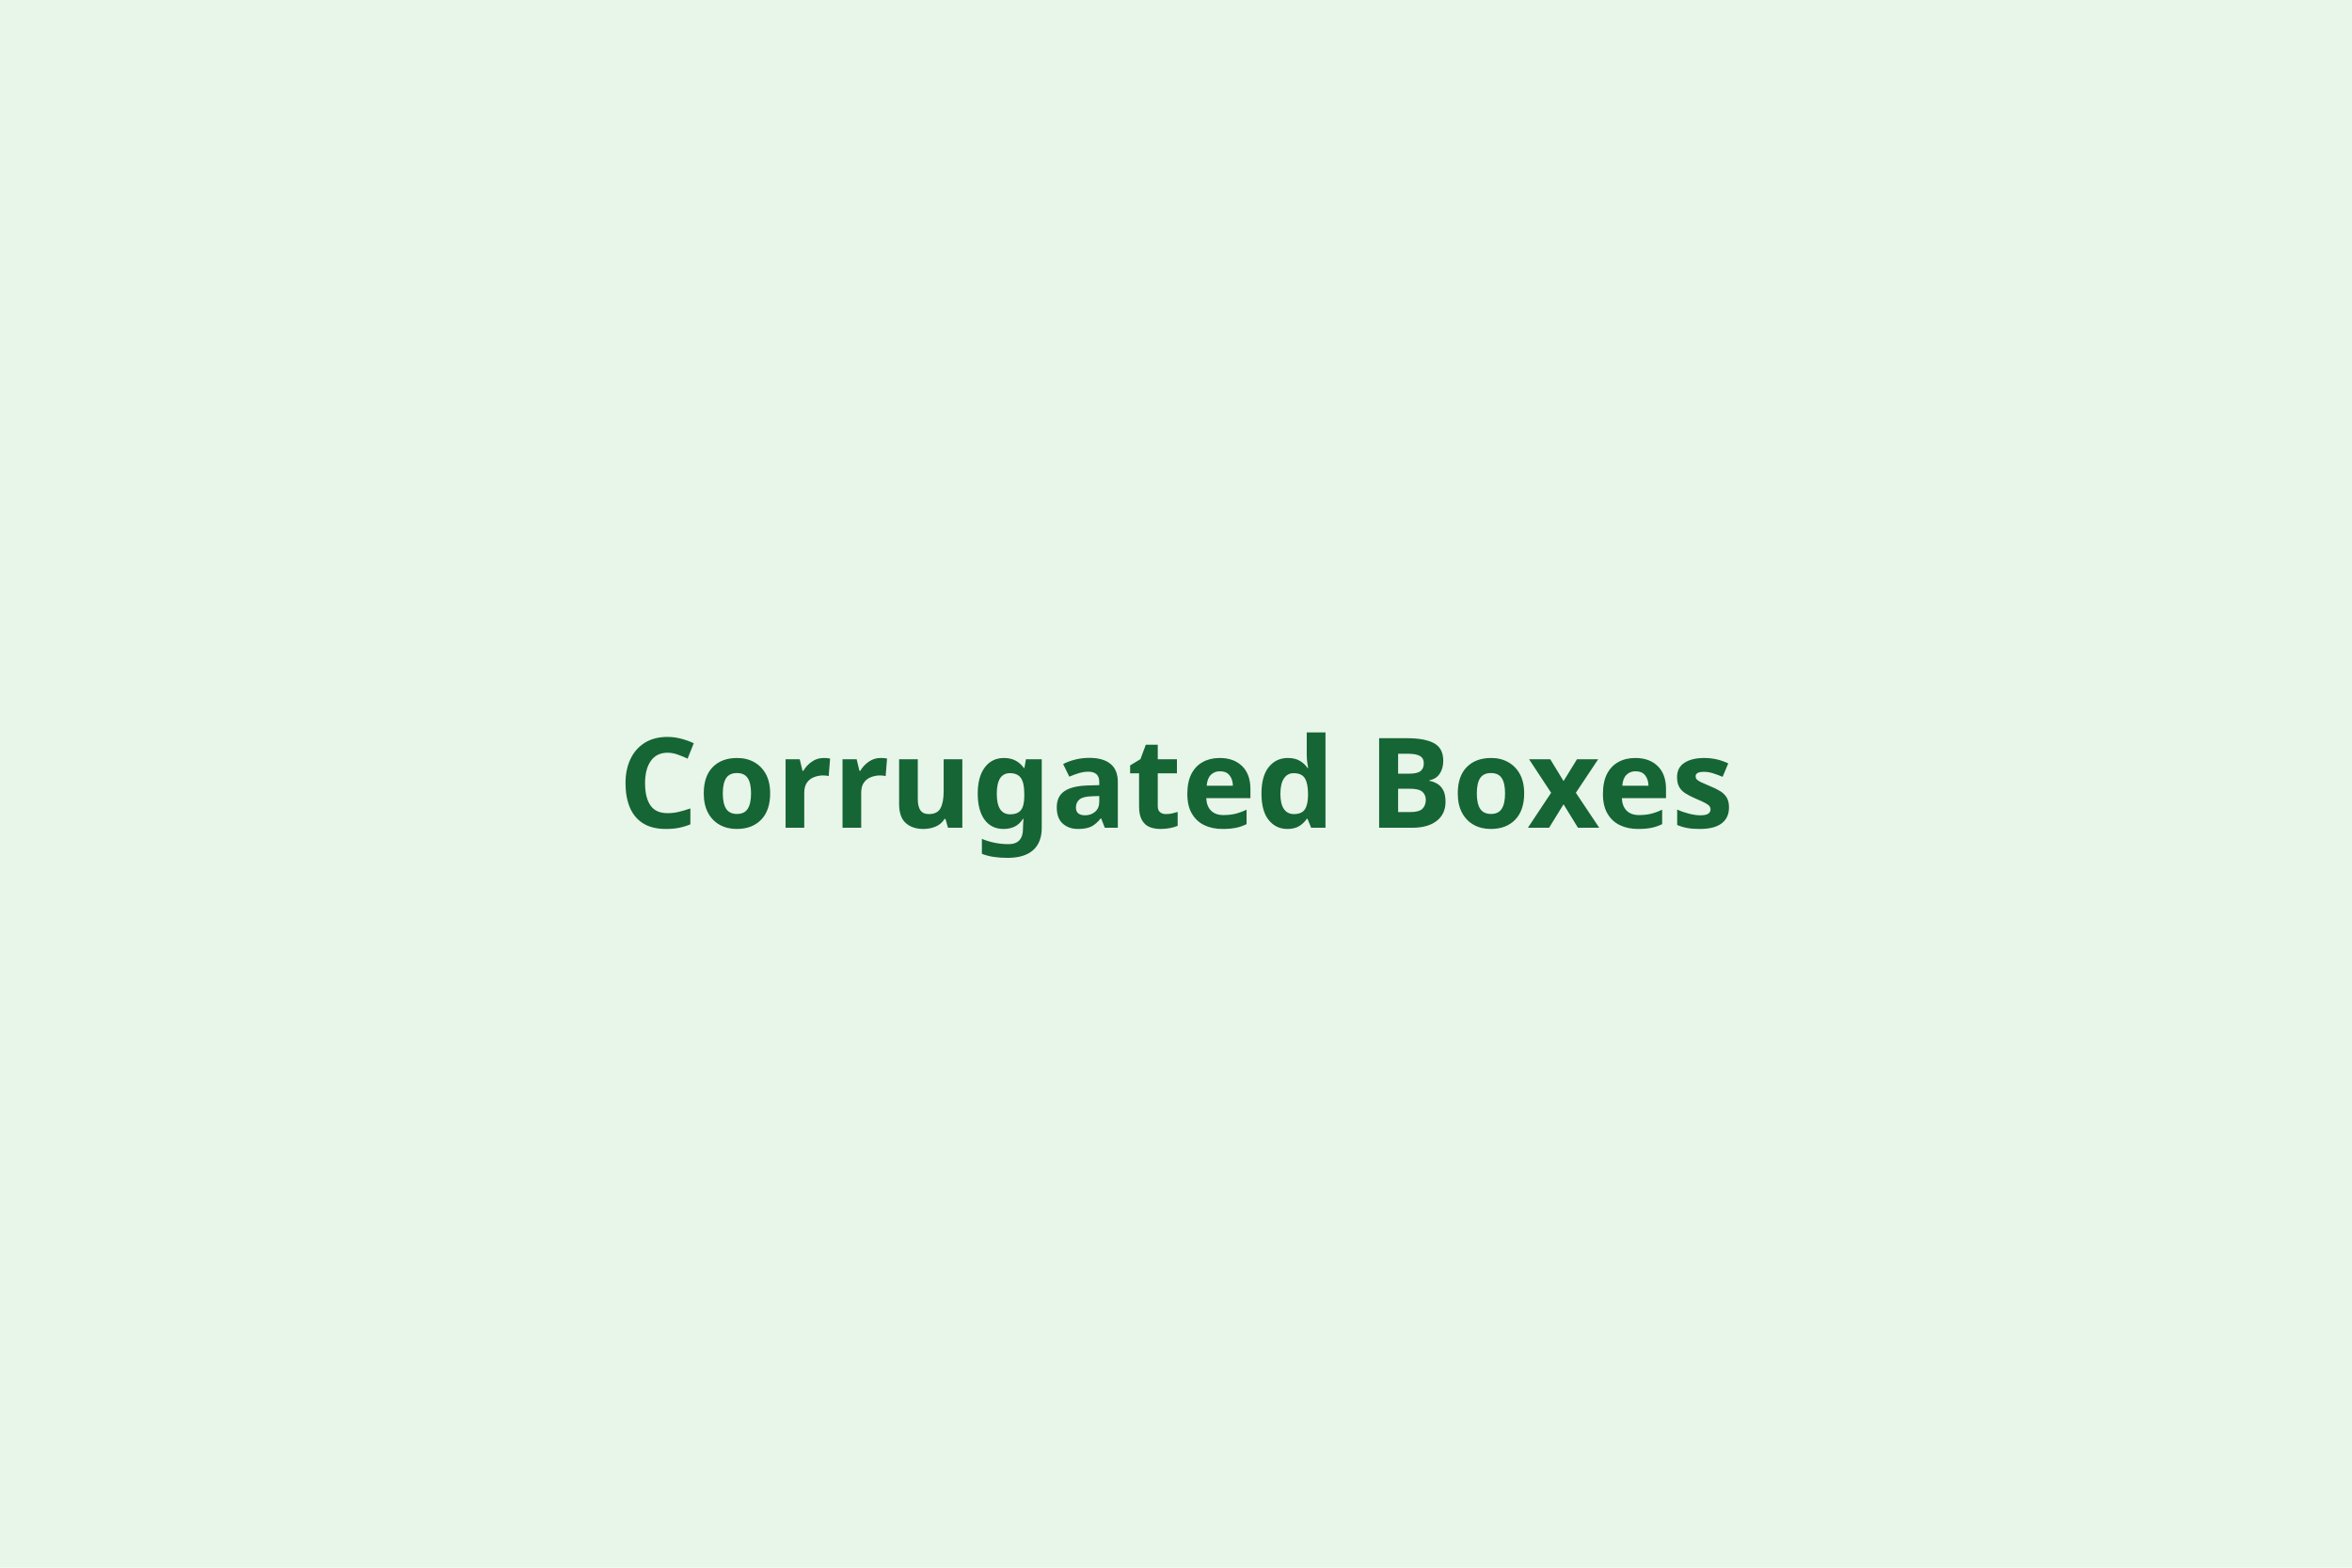
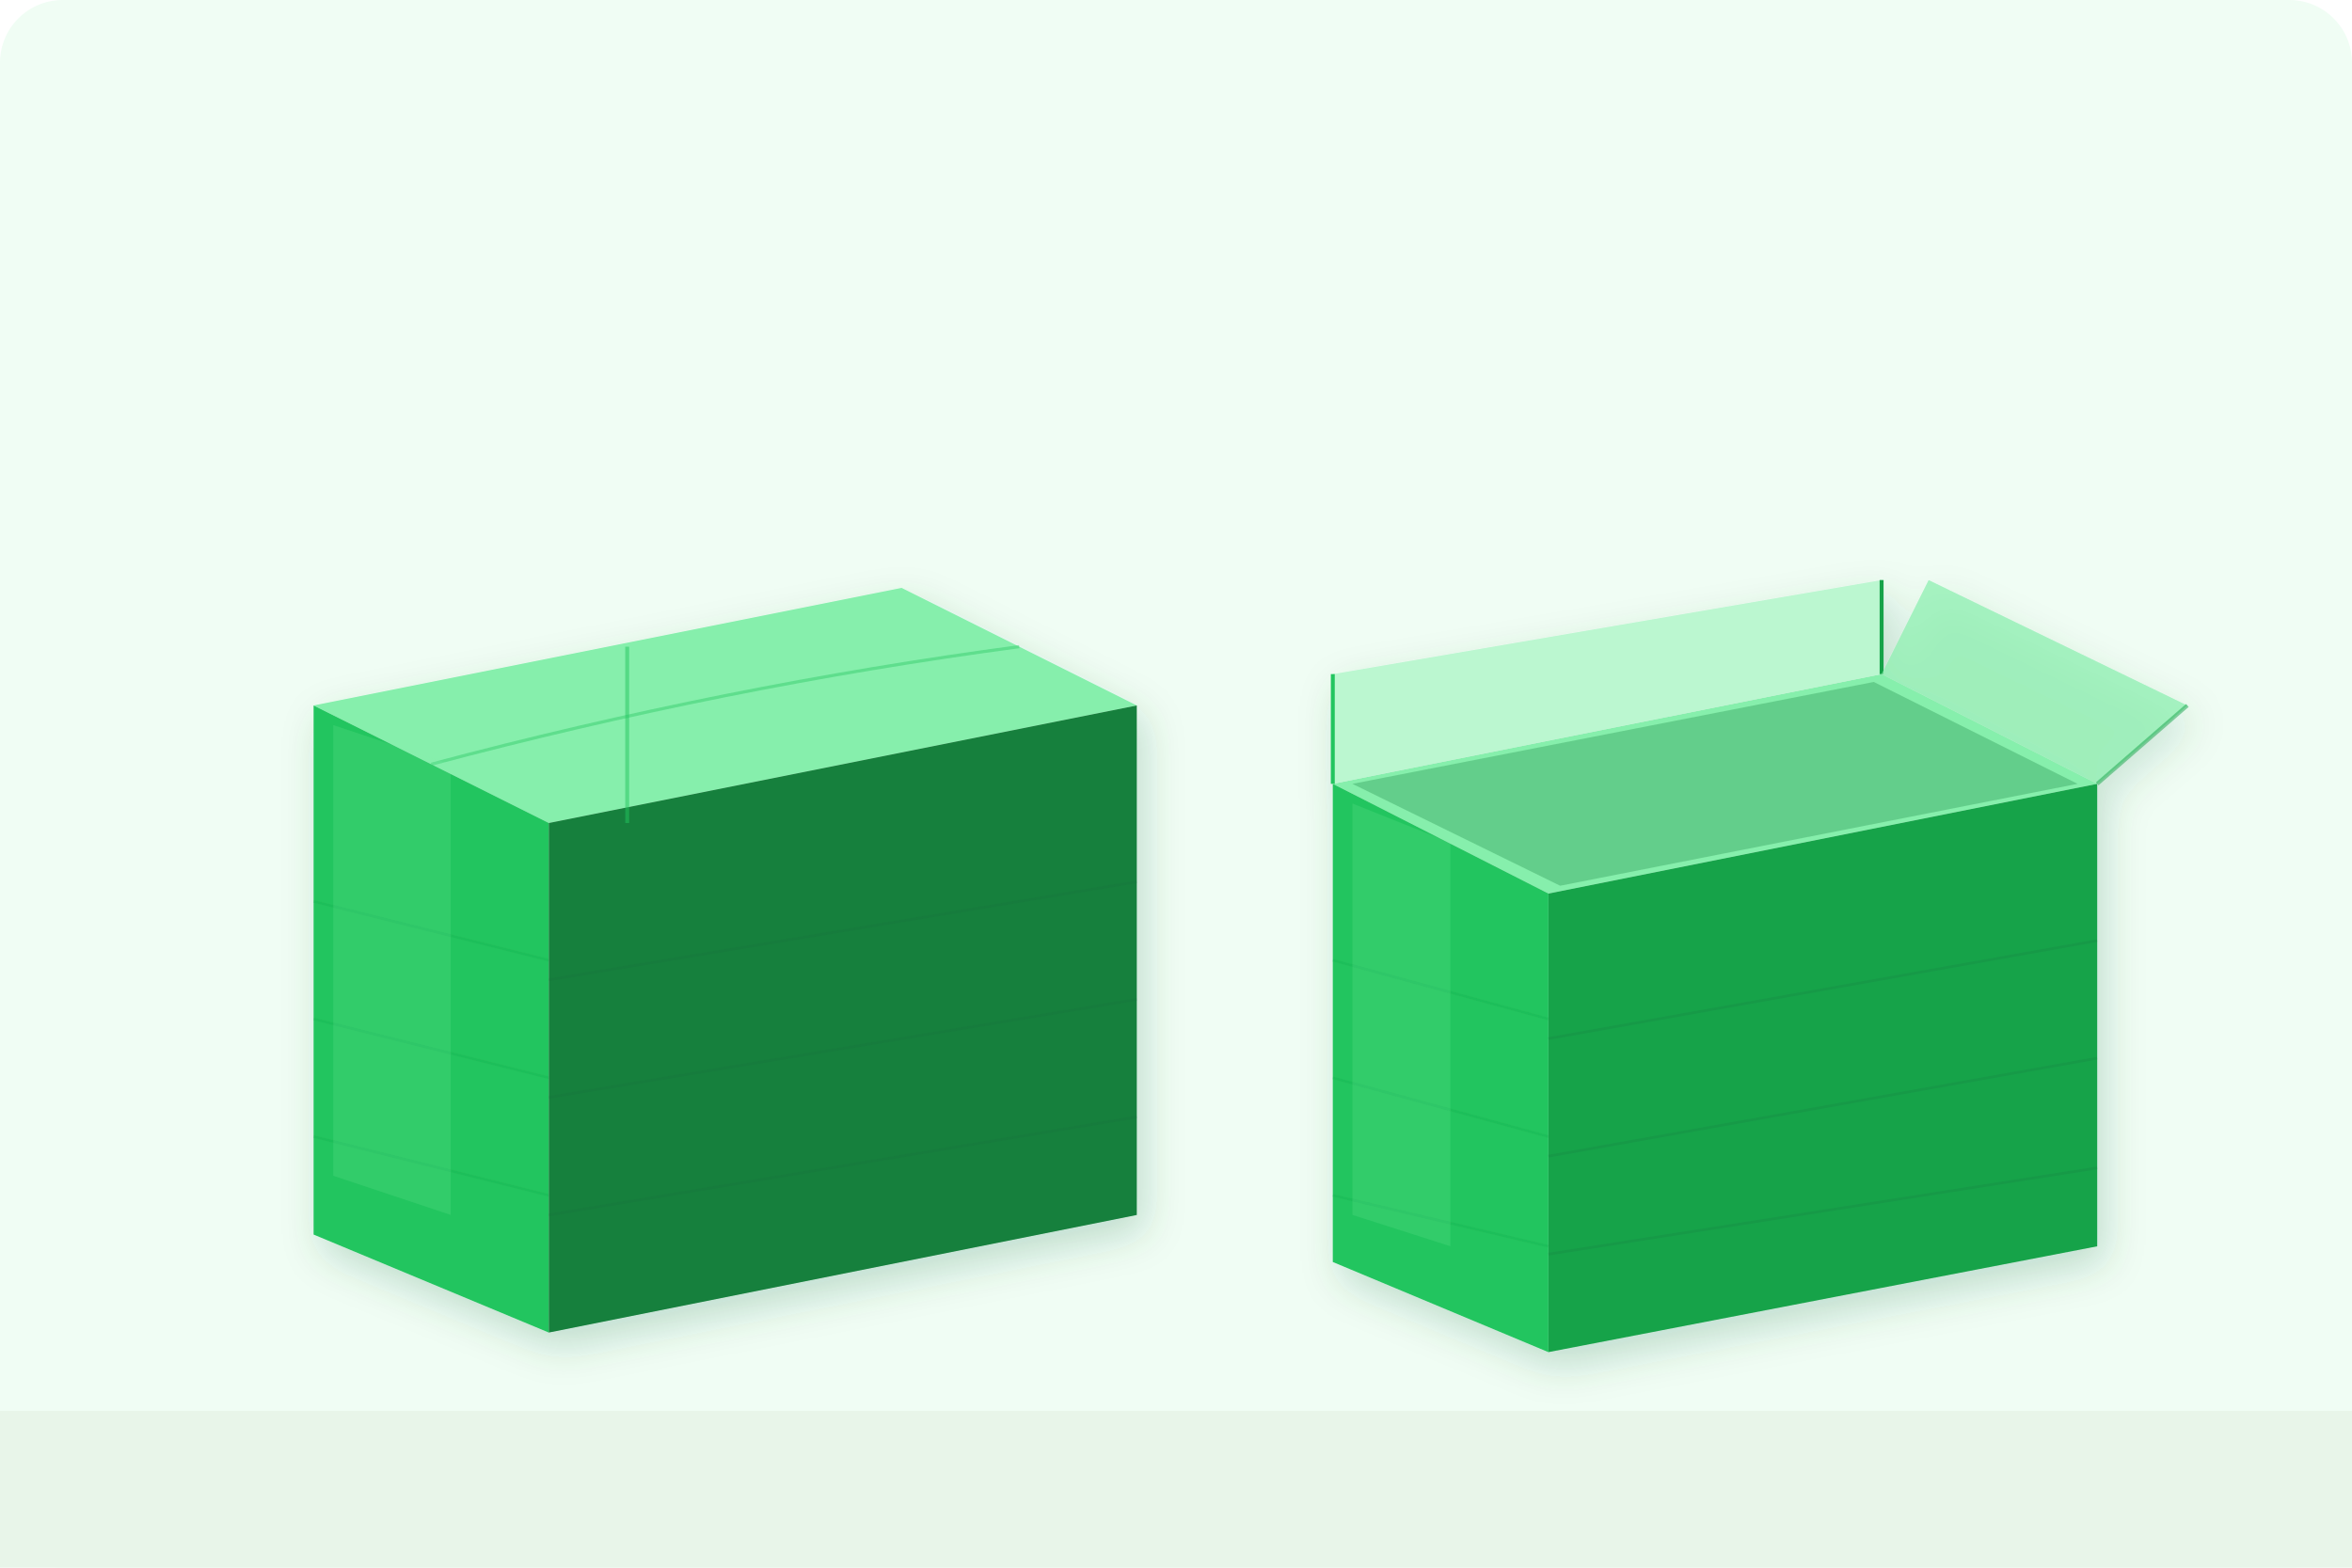
<svg xmlns="http://www.w3.org/2000/svg" width="600" height="400" viewBox="0 0 600 400">
-   <rect width="600" height="400" fill="#e8f5e9" />
-   <text x="50%" y="50%" text-anchor="middle" dy=".35em" font-family="system-ui,sans-serif" font-size="32" font-weight="600" fill="#166534">Corrugated Boxes</text>
+   <defs>
+     <filter id="shBox" x="-10%" y="-10%" width="130%" height="130%">
+       <feDropShadow dx="2" dy="4" stdDeviation="5" flood-color="#166534" flood-opacity="0.2" />
+     </filter>
+   </defs>
+   <rect width="600" height="400" rx="16" fill="#f0fdf4" />
+   <rect y="360" width="600" height="40" rx="0" fill="#e8f5e9" />
+   <g filter="url(#shBox)">
+     <polygon points="80,180 230,150 290,180 140,210" fill="#86efac" />
+     <polygon points="80,180 140,210 140,340 80,315" fill="#22c55e" />
+     <polygon points="140,210 290,180 290,310 140,340" fill="#15803d" />
+     <line x1="160" y1="165" x2="160" y2="210" stroke="#22c55e" stroke-width="1" opacity="0.5" />
+     <path d="M110 195 Q185 175 260 165" fill="none" stroke="#22c55e" stroke-width="0.8" opacity="0.4" />
+     <line x1="80" y1="230" x2="140" y2="245" stroke="#16a34a" stroke-width="0.7" opacity="0.2" />
+     <line x1="80" y1="260" x2="140" y2="275" stroke="#16a34a" stroke-width="0.7" opacity="0.2" />
+     <line x1="80" y1="290" x2="140" y2="305" stroke="#16a34a" stroke-width="0.7" opacity="0.2" />
+     <line x1="140" y1="250" x2="290" y2="225" stroke="#166534" stroke-width="0.7" opacity="0.15" />
+     <line x1="140" y1="280" x2="290" y2="255" stroke="#166534" stroke-width="0.7" opacity="0.15" />
+     <line x1="140" y1="310" x2="290" y2="285" stroke="#166534" stroke-width="0.7" opacity="0.15" />
+     <polygon points="85,185 115,195 115,310 85,300" fill="#86efac" opacity="0.15" />
+   </g>
+   <g filter="url(#shBox)">
+     <polygon points="340,200 480,172 535,200 395,228" fill="#86efac" />
+     <polygon points="340,200 395,228 395,345 340,322" fill="#22c55e" />
+     <polygon points="395,228 535,200 535,318 395,345" fill="#16a34a" />
+     <polygon points="340,200 480,172 480,148 340,172" fill="#bbf7d0" />
+     <line x1="340" y1="200" x2="340" y2="172" stroke="#22c55e" stroke-width="1" />
+     <line x1="480" y1="172" x2="480" y2="148" stroke="#16a34a" stroke-width="1" />
+     <polygon points="480,172 535,200 558,180 492,148" fill="#86efac" opacity="0.7" />
+     <line x1="535" y1="200" x2="558" y2="180" stroke="#16a34a" stroke-width="1" opacity="0.5" />
+     <polygon points="345,200 478,174 530,200 398,226" fill="#15803d" opacity="0.3" />
+     <line x1="340" y1="245" x2="395" y2="260" stroke="#16a34a" stroke-width="0.7" opacity="0.2" />
+     <line x1="340" y1="275" x2="395" y2="290" stroke="#16a34a" stroke-width="0.7" opacity="0.2" />
+     <line x1="340" y1="305" x2="395" y2="318" stroke="#16a34a" stroke-width="0.7" opacity="0.2" />
+     <line x1="395" y1="265" x2="535" y2="240" stroke="#166534" stroke-width="0.7" opacity="0.15" />
+     <line x1="395" y1="295" x2="535" y2="270" stroke="#166534" stroke-width="0.7" opacity="0.15" />
+     <line x1="395" y1="320" x2="535" y2="298" stroke="#166534" stroke-width="0.7" opacity="0.15" />
+     <polygon points="345,205 370,215 370,318 345,310" fill="#86efac" opacity="0.15" />
+   </g>
</svg>
